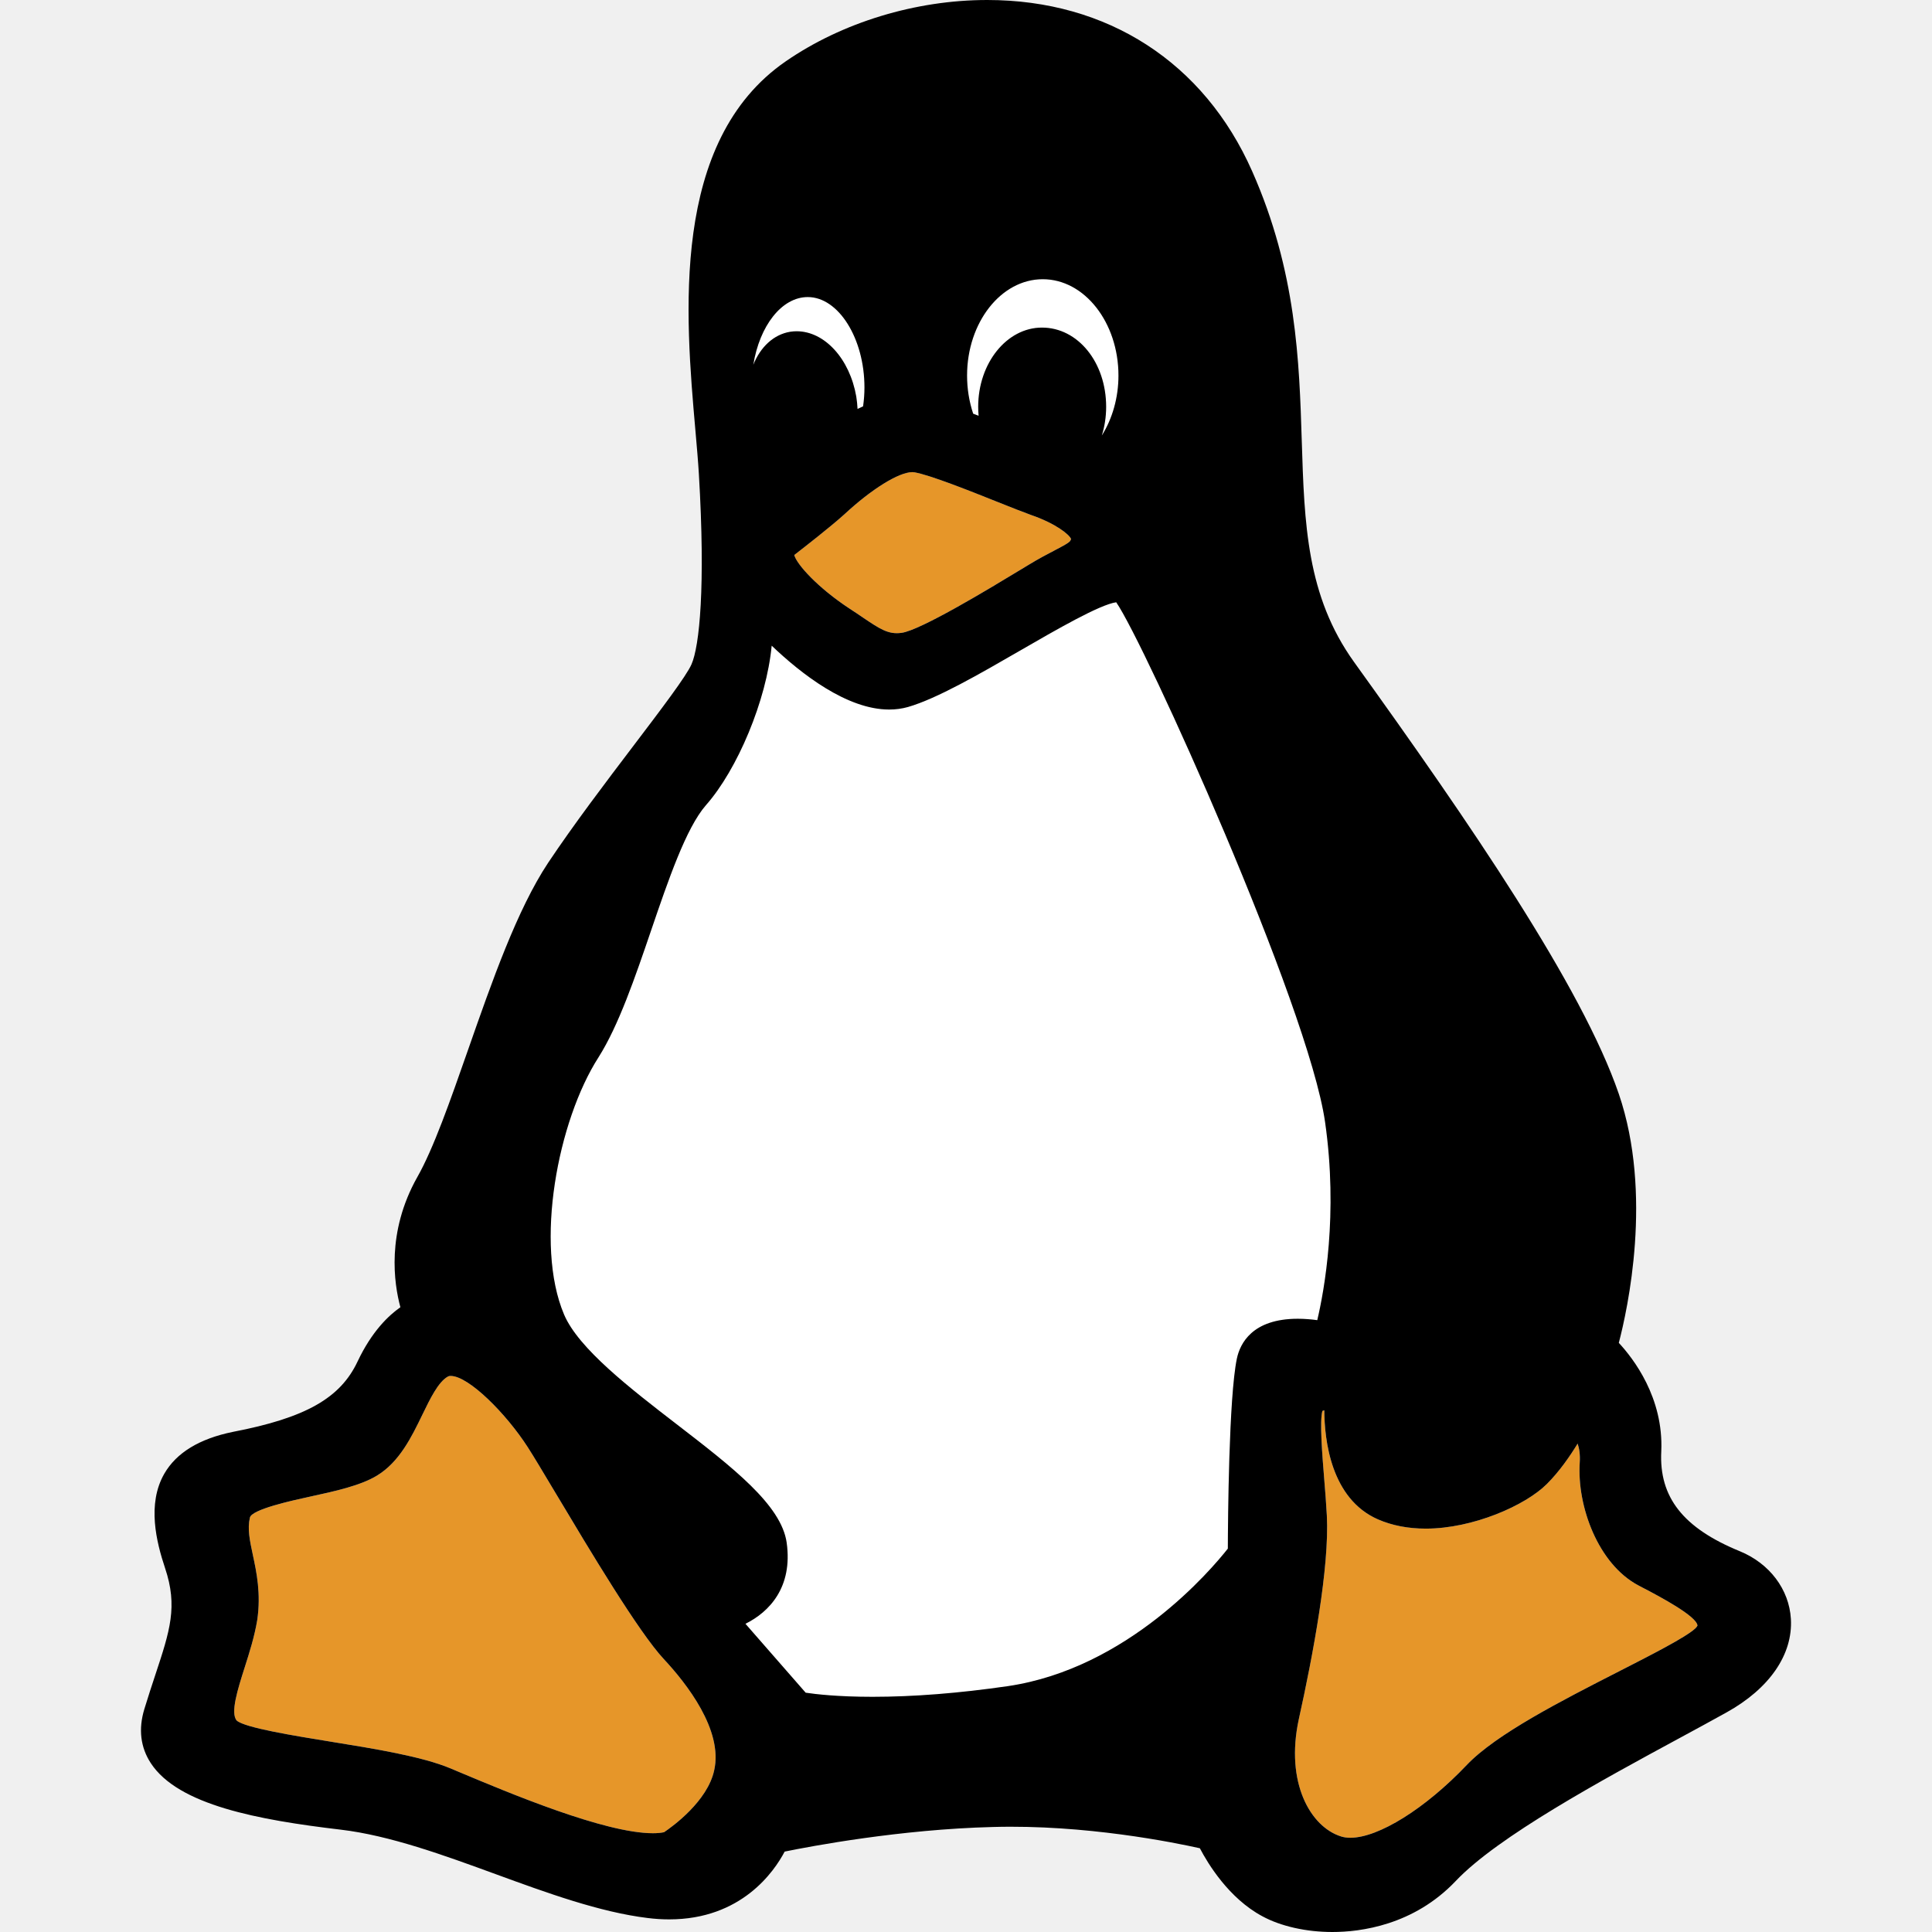
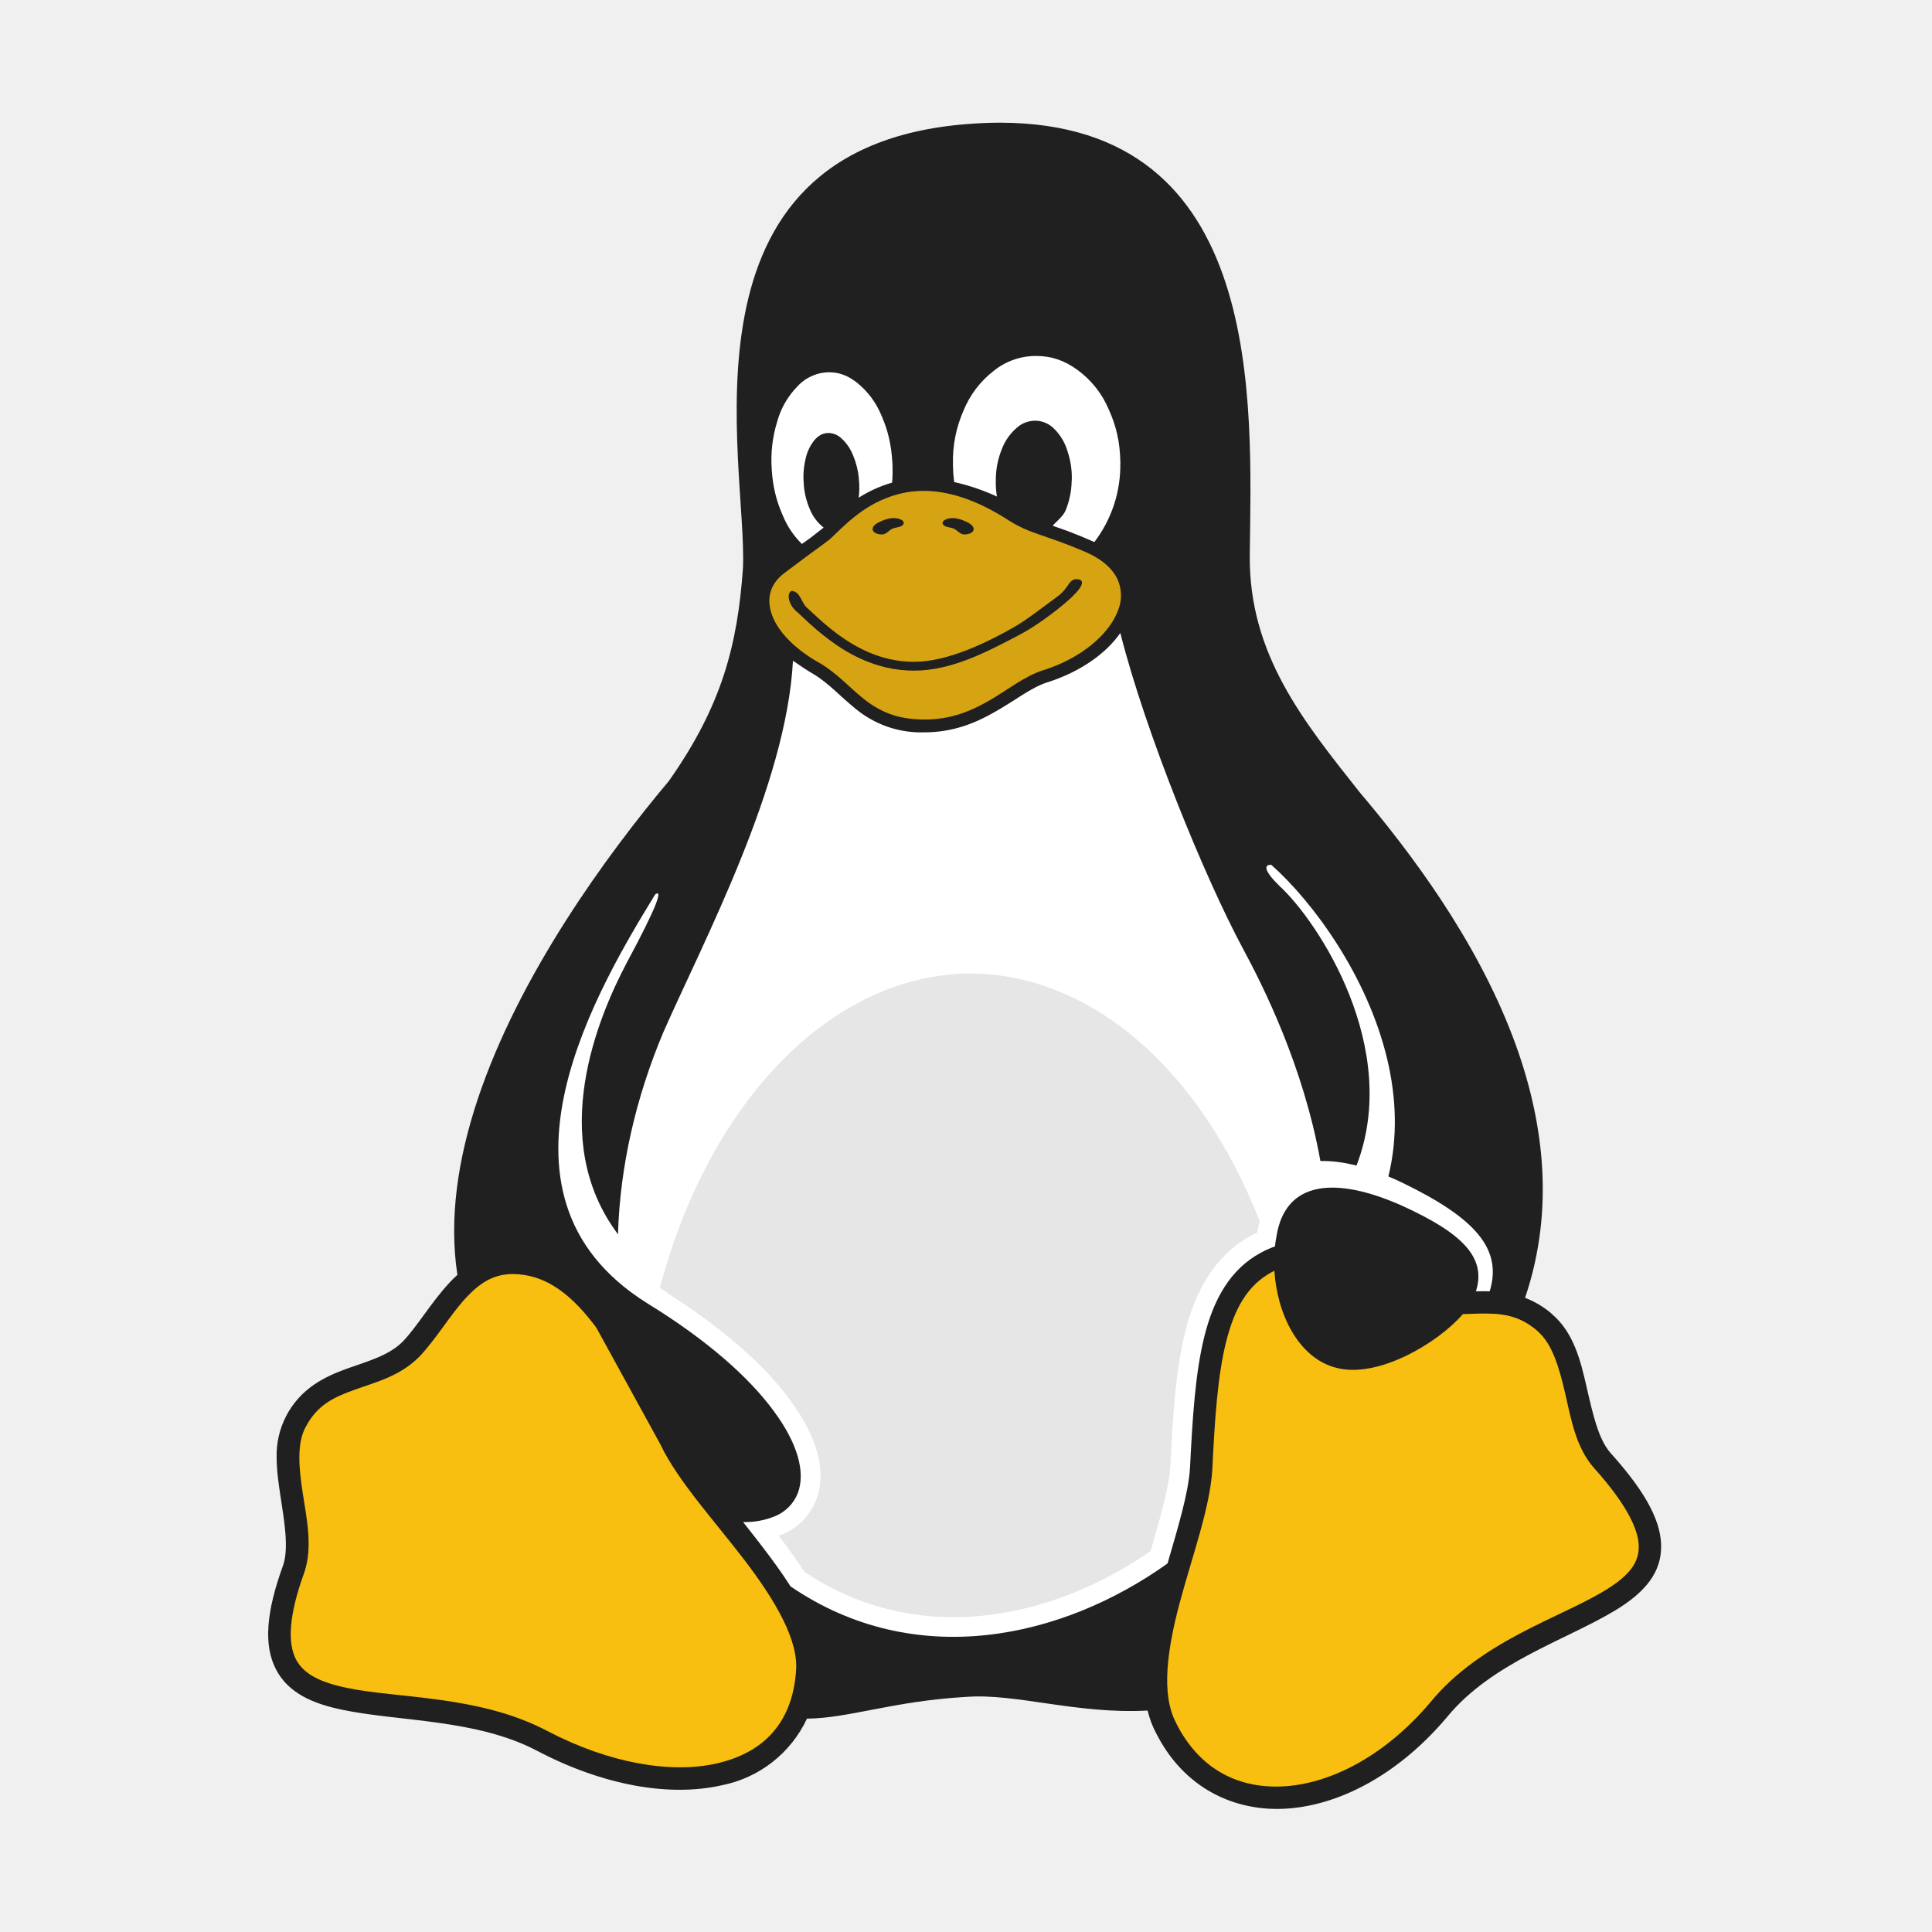
- <svg xmlns="http://www.w3.org/2000/svg" height="800px" width="800px" version="1.1" id="Layer_1" viewBox="0 0 512.002 512.002" xml:space="preserve">
-   <g>
-     <path style="fill:#FFFFFF;" d="M259.345,110.181c-0.076-0.789-0.112-1.578-0.112-2.369c0-11.578,7.584-20.997,16.903-20.997   c9.537,0,17.007,9.223,17.007,20.997c0,2.666-0.401,5.236-1.148,7.61c2.795-4.442,4.412-10.032,4.412-15.892   c0-14.079-9-25.535-20.06-25.535c-11.063,0-20.06,11.455-20.06,25.535c0,3.461,0.542,6.849,1.615,10.099   C258.369,109.807,258.851,109.992,259.345,110.181z" />
-     <path style="fill:#FFFFFF;" d="M209.407,87.924c0.604-0.092,1.157-0.134,1.707-0.134c7.418,0,14.069,7.281,15.812,17.311   c0.175,1.1,0.285,2.196,0.334,3.277c0.482-0.245,0.972-0.475,1.471-0.688c0.245-1.739,0.364-3.369,0.364-5.006   c0-12.986-6.879-23.957-15.019-23.957c-6.933,0-12.775,7.636-14.44,17.95C201.532,91.973,204.993,88.657,209.407,87.924z" />
-     <path style="fill:#FFFFFF;" d="M349.093,349.859c1.865-7.908,5.575-28.1,2.063-52.525c-4.438-30.87-47.875-126.994-55.35-137.727   c-4.36,0.609-15.946,7.304-25.342,12.733c-10.896,6.295-22.166,12.807-29.829,15.019c-1.6,0.453-3.273,0.677-4.997,0.677   c-11.199,0-23.32-9.468-31.135-16.926c-1.365,14.472-9.078,32.835-17.423,42.273c-5.271,6.045-9.982,19.854-14.538,33.21   c-4.22,12.367-8.583,25.157-13.925,33.592c-10.809,16.842-17.009,49.555-9.144,68.159c3.806,9.018,17.62,19.668,29.807,29.062   c14.905,11.491,27.776,21.413,29.196,31.419c1.657,11.831-4.635,18.388-10.927,21.497l15.961,18.263   c2.466,0.374,8.405,1.091,17.712,1.091c10.886,0,22.97-0.952,35.907-2.834c31.763-4.705,53.886-30.88,58.261-36.438   c0.023-7.363,0.248-40.123,2.396-50.366c0.834-3.945,4.037-10.547,16.136-10.547C345.803,349.488,347.594,349.653,349.093,349.859z   " />
-   </g>
-   <g>
-     <path style="fill:#E69629;" d="M210.488,147.081c0.623,2.422,6.136,8.617,14.71,14.242c1.217,0.781,2.359,1.558,3.431,2.286   c4.756,3.232,6.871,4.559,10.29,4.098c5.034-0.66,23.579-11.904,31.499-16.706l1.971-1.194c2.949-1.796,5.306-3.023,7.2-4.009   c3.75-1.951,4.089-2.266,4.249-2.978c-0.425-1.103-3.926-4.056-10.641-6.364c-2.134-0.764-5.162-1.974-8.67-3.374   c-7.589-3.03-17.984-7.176-22.197-7.922c-0.18-0.034-0.349-0.045-0.539-0.045c-3.586,0-10.831,4.499-18.031,11.194   C220.211,139.513,213.283,144.92,210.488,147.081z" />
-     <path style="fill:#E69629;" d="M147.149,395.532c-3.119-5.222-5.815-9.735-7.27-11.984c-5.738-8.931-15.696-18.907-20.442-18.907   c-0.416,0-0.635,0.097-0.777,0.181c-2.533,1.442-4.662,5.837-6.723,10.084c-2.847,5.875-6.075,12.535-12.036,16.146   c-4.41,2.676-11.152,4.138-17.668,5.555c-4.637,1.007-15.493,3.362-16.003,5.562c-0.703,2.968-0.049,6.033,0.781,9.913   c0.977,4.578,2.196,10.274,1.158,17.267c-0.732,4.386-2.063,8.575-3.354,12.627c-1.793,5.637-3.826,12.03-2.073,13.995   c2.162,1.909,15.207,4.019,24.731,5.562c11.972,1.937,24.351,3.942,31.932,7.118l2.009,0.846   c13.579,5.706,38.854,16.329,51.622,16.329c1.162,0,2.152-0.094,2.951-0.274c2.202-1.482,11.531-8.184,13.284-16.424   c2.394-10.619-7.338-23.005-13.349-29.444C169.25,432.519,156.477,411.14,147.149,395.532z" />
-     <path style="fill:#E69629;" d="M435.761,420.974l-1.556-0.819c-10.688-5.65-16.307-20.984-15.563-32.542   c0.139-2.129-0.126-3.78-0.557-5.045c-1.974,3.247-4.793,7.348-8.143,10.697c-5.691,5.692-19.584,11.833-32.105,11.833   c-4.67,0-8.927-0.823-12.652-2.448c-12.498-5.451-14.202-21.081-14.234-28.917c-0.185,0.052-0.354,0.112-0.505,0.183   c-0.764,2.701-0.024,11.806,0.475,17.935c0.267,3.279,0.542,6.669,0.705,9.78c0.708,13.708-3.658,36.958-7.447,54.049   c-3.597,16.732,3.097,28.464,11.224,30.997c0.73,0.232,1.551,0.346,2.453,0.346c7.487,0,19.886-7.749,30.848-19.285   c7.788-8.189,25.122-17.04,40.416-24.85c8.622-4.402,17.537-8.956,20.071-11.271c0.564-0.525,0.648-0.819,0.65-0.821   C449.681,428.282,439.568,422.972,435.761,420.974z" />
-   </g>
-   <path d="M461.071,411.093c-15.014-6.147-21.437-14.308-20.816-26.485c0.64-14.212-7.423-24.62-11.252-28.733  c2.313-8.837,9.073-39.406,0.007-65.959c-9.743-28.42-39.49-71.825-70.183-114.492c-12.565-17.522-13.159-36.57-13.846-58.625  c-0.658-21.036-1.4-44.88-13.131-71.387C319.095,16.55,293.501,0,261.628,0c-18.961,0-38.424,5.926-53.401,16.257  c-30.67,21.167-26.616,67.316-23.933,97.851c0.368,4.182,0.713,8.132,0.915,11.504c1.786,29.908,0.161,45.672-1.964,50.463  c-1.375,3.131-8.143,12.041-15.306,21.476c-7.408,9.758-15.807,20.816-22.691,31.121c-8.214,12.401-14.845,31.355-21.257,49.684  c-4.692,13.411-9.124,26.08-13.438,33.655c-8.177,14.564-6.142,28.145-4.444,34.422c-3.096,2.15-7.568,6.386-11.343,14.366  c-4.563,9.736-13.821,14.967-33.072,18.669c-8.847,1.81-14.947,5.53-18.137,11.056c-4.642,8.043-2.113,18.148,0.193,25.056  c3.408,10.151,1.284,16.577-2.577,28.246c-0.89,2.691-1.899,5.741-2.921,9.102c-1.61,5.308-1.029,10.131,1.722,14.341  c7.27,11.113,28.486,15.033,50.326,17.613c13.04,1.548,27.312,6.763,41.116,11.808c13.525,4.942,27.511,10.054,40.223,11.605  c1.932,0.243,3.846,0.364,5.691,0.364c19.194,0,27.866-12.735,30.616-17.967c6.894-1.407,30.673-5.912,55.181-6.518  c24.469-0.697,48.143,4.135,54.85,5.635c2.108,4.036,7.667,13.253,16.527,18.004c4.87,2.662,11.647,4.188,18.588,4.188  c0.002,0,0,0,0.002,0c7.413,0,21.516-1.753,32.678-13.497c11.133-11.796,38.949-26.859,59.261-37.856  c4.533-2.454,8.773-4.751,12.491-6.822c11.41-6.325,17.636-15.362,17.081-24.794C474.141,421.194,468.955,414.322,461.071,411.093z   M276.345,73.995c11.061,0,20.06,11.455,20.06,25.535c0,5.859-1.617,11.449-4.412,15.892c0.745-2.374,1.148-4.944,1.148-7.61  c0-11.774-7.47-20.997-17.007-20.997c-9.32,0-16.903,9.419-16.903,20.997c0,0.791,0.039,1.58,0.112,2.369  c-0.494-0.188-0.975-0.374-1.445-0.552c-1.073-3.25-1.615-6.638-1.615-10.099C256.284,85.451,265.282,73.995,276.345,73.995z   M242.329,125.164c4.214,0.744,14.606,4.892,22.197,7.922c3.508,1.4,6.539,2.61,8.67,3.374c6.715,2.308,10.217,5.261,10.641,6.364  c-0.159,0.713-0.499,1.027-4.249,2.978c-1.894,0.985-4.25,2.211-7.2,4.009l-1.971,1.194c-7.92,4.803-26.465,16.048-31.499,16.706  c-3.42,0.46-5.535-0.868-10.29-4.098c-1.073-0.73-2.214-1.506-3.431-2.286c-8.573-5.627-14.088-11.82-14.71-14.242  c2.795-2.16,9.723-7.568,13.27-10.771c7.2-6.695,14.445-11.194,18.031-11.194C241.978,125.117,242.15,125.13,242.329,125.164z   M214.073,78.724c8.142,0,15.019,10.97,15.019,23.957c0,1.638-0.118,3.267-0.364,5.006c-0.499,0.213-0.989,0.445-1.471,0.688  c-0.049-1.083-0.161-2.177-0.334-3.277c-1.742-10.03-8.394-17.311-15.812-17.311c-0.549,0-1.101,0.042-1.707,0.134  c-4.413,0.735-7.875,4.049-9.772,8.751C201.299,86.359,207.142,78.724,214.073,78.724z M189.271,469.128  c-1.753,8.241-11.083,14.942-13.284,16.424c-0.799,0.18-1.788,0.274-2.951,0.274c-12.768,0-38.043-10.623-51.622-16.329  l-2.009-0.846c-7.583-3.178-19.961-5.18-31.932-7.118c-9.525-1.543-22.568-3.653-24.731-5.562c-1.753-1.966,0.28-8.358,2.073-13.995  c1.291-4.052,2.624-8.241,3.354-12.627c1.036-6.993-0.181-12.691-1.158-17.267c-0.829-3.881-1.484-6.945-0.781-9.913  c0.51-2.199,11.366-4.554,16.003-5.562c6.518-1.417,13.26-2.879,17.668-5.555c5.961-3.611,9.189-10.27,12.036-16.146  c2.061-4.247,4.19-8.642,6.723-10.084c0.143-0.086,0.361-0.181,0.777-0.181c4.746,0,14.704,9.975,20.442,18.907  c1.455,2.249,4.151,6.76,7.27,11.984c9.329,15.609,22.102,36.987,28.773,44.151C181.933,446.123,191.664,458.508,189.271,469.128z   M327.787,360.037c-2.145,10.243-2.372,43.003-2.396,50.366c-4.375,5.558-26.498,31.732-58.261,36.438  c-12.938,1.88-25.019,2.834-35.907,2.834c-9.307,0-15.246-0.719-17.712-1.091l-15.961-18.263  c6.292-3.109,12.584-9.666,10.927-21.497c-1.42-10.005-14.291-19.928-29.196-31.419c-12.187-9.394-26.001-20.042-29.807-29.062  c-7.865-18.602-1.665-51.315,9.144-68.159c5.342-8.434,9.705-21.225,13.925-33.592c4.556-13.356,9.268-27.166,14.538-33.21  c8.345-9.438,16.057-27.801,17.423-42.273c7.814,7.458,19.936,16.926,31.135,16.926c1.724,0,3.398-0.225,4.997-0.677  c7.662-2.213,18.931-8.724,29.829-15.019c9.396-5.429,20.982-12.124,25.342-12.733c7.475,10.734,50.912,106.858,55.35,137.727  c3.512,24.425-0.198,44.616-2.063,52.525c-1.501-0.206-3.29-0.371-5.17-0.371C331.824,349.488,328.621,356.092,327.787,360.037z   M449.194,431.621c-2.533,2.315-11.449,6.869-20.071,11.271c-15.295,7.808-32.631,16.661-40.416,24.85  c-10.962,11.536-23.361,19.285-30.848,19.285c-0.901,0-1.722-0.114-2.453-0.346c-8.128-2.533-14.821-14.266-11.224-30.997  c3.789-17.093,8.153-40.341,7.447-54.049c-0.163-3.112-0.438-6.502-0.705-9.78c-0.499-6.127-1.239-15.233-0.475-17.935  c0.151-0.071,0.319-0.131,0.505-0.183c0.032,7.836,1.734,23.467,14.234,28.917c3.725,1.625,7.982,2.448,12.652,2.448  c12.521,0,26.414-6.141,32.105-11.833c3.351-3.349,6.169-7.45,8.143-10.697c0.431,1.264,0.697,2.916,0.557,5.044  c-0.744,11.558,4.873,26.891,15.563,32.542l1.556,0.819c3.807,1.996,13.92,7.307,14.083,9.824  C449.842,430.801,449.758,431.097,449.194,431.621z" />
+ <svg xmlns="http://www.w3.org/2000/svg" width="800px" height="800px" viewBox="0 0 16 16" fill="none">
+   <path fill="#202020" d="M13.338 12.033c-.1-.112-.146-.319-.197-.54-.05-.22-.107-.457-.288-.61v-.001a.756.756 0 00-.223-.134c.252-.745.153-1.487-.1-2.157-.312-.823-.855-1.54-1.27-2.03-.464-.586-.918-1.142-.91-1.963.014-1.254.138-3.579-2.068-3.582-.09 0-.183.004-.28.012-2.466.198-1.812 2.803-1.849 3.675-.045.638-.174 1.14-.613 1.764-.515.613-1.24 1.604-1.584 2.637-.162.487-.24.984-.168 1.454-.023.02-.044.041-.064.063-.151.161-.263.357-.388.489-.116.116-.282.16-.464.225-.183.066-.383.162-.504.395v.001a.702.702 0 00-.077.339c0 .108.016.217.032.322.034.22.068.427.023.567-.144.395-.163.667-.061.865.102.199.31.286.547.335.473.1 1.114.075 1.619.342l.043-.082-.043.082c.54.283 1.089.383 1.526.284a.99.99 0 00.706-.552c.342-.002.717-.146 1.318-.18.408-.032.918.145 1.503.113a.806.806 0 00.068.183l.001.001c.227.455.65.662 1.1.627.45-.036.928-.301 1.315-.762l-.07-.06.07.06c.37-.448.982-.633 1.388-.878.203-.123.368-.276.38-.499.013-.222-.118-.471-.418-.805z" />
+   <path fill="#F8BF11" d="M13.571 12.828c-.007.137-.107.24-.29.35-.368.222-1.019.414-1.434.918-.362.43-.802.665-1.19.696-.387.03-.721-.13-.919-.526v-.002c-.123-.233-.072-.6.031-.987s.251-.785.271-1.108v-.001c.02-.415.044-.776.114-1.055.07-.28.179-.468.373-.575a.876.876 0 01.027-.014c.022.359.2.725.514.804.343.09.838-.204 1.047-.445l.122-.004c.184-.005.337.006.495.143v.001c.121.102.179.296.229.512.05.217.09.453.239.621.287.32.38.534.371.672zM6.592 13.843v.003c-.034.435-.28.672-.656.758-.377.086-.888 0-1.398-.266-.565-.3-1.237-.27-1.667-.36-.216-.045-.357-.113-.421-.238-.064-.126-.066-.345.071-.72v-.001l.001-.002c.068-.209.018-.438-.015-.653-.033-.214-.049-.41.024-.546l.001-.001c.094-.181.232-.246.403-.307.17-.062.373-.11.533-.27l.001-.001h.001c.148-.157.26-.353.39-.492.11-.117.22-.195.385-.196h.005a.61.61 0 01.093.008c.22.033.411.187.596.437l.533.971v.001c.142.296.441.622.695.954.254.333.45.666.425.921z" />
+   <path fill="#D6A312" d="M9.25 4.788c-.043-.084-.13-.164-.28-.225-.31-.133-.444-.142-.617-.254-.28-.181-.513-.244-.706-.244a.834.834 0 00-.272.047c-.236.08-.392.25-.49.342-.02.019-.044.035-.104.08-.06.043-.15.11-.28.208-.117.086-.154.2-.114.332.04.132.167.285.4.417h.001c.145.085.244.2.358.291a.801.801 0 00.189.117c.072.031.156.052.26.058.248.015.43-.06.59-.151.16-.092.296-.204.452-.255h.001c.32-.1.548-.301.62-.493a.324.324 0 00-.008-.27z" />
+   <path fill="#202020" d="M8.438 5.26c-.255.133-.552.294-.869.294-.316 0-.566-.146-.745-.289-.09-.07-.163-.142-.218-.193-.096-.075-.084-.181-.045-.178.066.008.076.095.117.134.056.052.126.12.211.187.17.135.397.266.68.266.284 0 .614-.166.816-.28.115-.064.26-.179.379-.266.09-.067.087-.147.162-.138.075.009.02.089-.085.18-.105.092-.27.214-.403.283z" />
+   <path fill="#ffffff" d="M12.337 10.694a1.724 1.724 0 00-.104 0h-.01c.088-.277-.106-.48-.621-.713-.534-.235-.96-.212-1.032.265-.005.025-.009.05-.011.076a.801.801 0 00-.12.054c-.252.137-.389.386-.465.692-.076.305-.098.674-.119 1.09-.013.208-.099.49-.186.79-.875.624-2.09.894-3.122.19-.07-.11-.15-.22-.233-.328a13.85 13.85 0 00-.16-.205.65.65 0 00.268-.05.34.34 0 00.186-.192c.063-.17 0-.408-.202-.68-.201-.273-.542-.58-1.043-.888-.368-.23-.574-.51-.67-.814-.097-.305-.084-.635-.01-.96.143-.625.51-1.233.743-1.614.063-.046.023.086-.236.567-.232.44-.667 1.455-.072 2.248.016-.564.15-1.14.377-1.677.329-.747 1.018-2.041 1.072-3.073.029.02.125.086.169.11.126.075.221.184.344.283a.85.85 0 00.575.2c.24 0 .427-.079.582-.168.17-.096.304-.204.433-.245.27-.085.486-.235.608-.41.21.83.7 2.027 1.014 2.611.167.31.5.969.643 1.762.091-.002.191.01.299.038.375-.973-.319-2.022-.636-2.314-.128-.124-.135-.18-.07-.177.343.304.795.917.96 1.608.075.315.09.646.01.973.04.017.08.034.12.054.603.293.826.548.719.897z" />
+   <path fill="#E6E6E6" d="M8.04 8.062c-.556.002-1.099.251-1.558.716-.46.464-.814 1.122-1.018 1.888l.061.038v.004c.47.298.805.598 1.012.878.219.296.316.584.223.834a.513.513 0 01-.27.283l-.041.015c.074.097.146.197.213.3.944.628 2.042.396 2.867-.172.08-.278.153-.536.163-.698.021-.415.042-.792.124-1.12.082-.33.242-.63.544-.795.017-.01.034-.015.051-.023a.756.756 0 01.022-.094c-.242-.622-.591-1.14-1.01-1.5-.42-.36-.897-.551-1.382-.554zm2.37 2.155l-.002.005v-.002l.001-.004z" />
+   <path fill="#ffffff" d="M9.278 3.833a1.05 1.05 0 01-.215.656 4.119 4.119 0 00-.218-.09l-.127-.045c.029-.035.085-.075.107-.127a.669.669 0 00.05-.243l.001-.01a.673.673 0 00-.035-.236.434.434 0 00-.108-.184.223.223 0 00-.156-.07H8.57a.228.228 0 00-.151.06.434.434 0 00-.122.175.676.676 0 00-.05.243v.01a.718.718 0 00.009.14 1.773 1.773 0 00-.354-.12 1.196 1.196 0 01-.01-.133v-.013a1.035 1.035 0 01.088-.447.793.793 0 01.25-.328.554.554 0 01.346-.123h.006c.125 0 .232.036.342.116a.78.78 0 01.257.324c.063.138.094.273.097.433l.001.012zM7.388 3.997a1.05 1.05 0 00-.277.125.623.623 0 00.002-.15v-.008a.651.651 0 00-.048-.192.37.37 0 00-.096-.141.158.158 0 00-.119-.045c-.042.004-.077.024-.11.065a.372.372 0 00-.07.156.626.626 0 00-.013.205v.008a.634.634 0 00.048.193.367.367 0 00.116.156l-.102.08-.078.056a.706.706 0 01-.16-.24c-.053-.12-.082-.24-.09-.381v-.001a1.071 1.071 0 01.045-.39.668.668 0 01.167-.292.359.359 0 01.264-.118c.084 0 .158.028.235.09a.68.68 0 01.199.271c.053.12.08.24.089.382v.001c.003.06.003.115-.002.17z" />
+   <path fill="#202020" d="M7.806 4.335c.01.034.065.029.097.045.027.014.05.045.08.046.03.001.076-.01.08-.04.005-.038-.052-.063-.088-.077-.047-.019-.107-.028-.151-.003-.01.005-.021.018-.018.03zM7.484 4.335c-.01.034-.065.029-.096.045-.028.014-.05.045-.081.046-.03.001-.076-.01-.08-.04-.005-.038.052-.063.088-.077.047-.019.108-.028.152-.003.01.005.02.018.017.03z" />
</svg>
